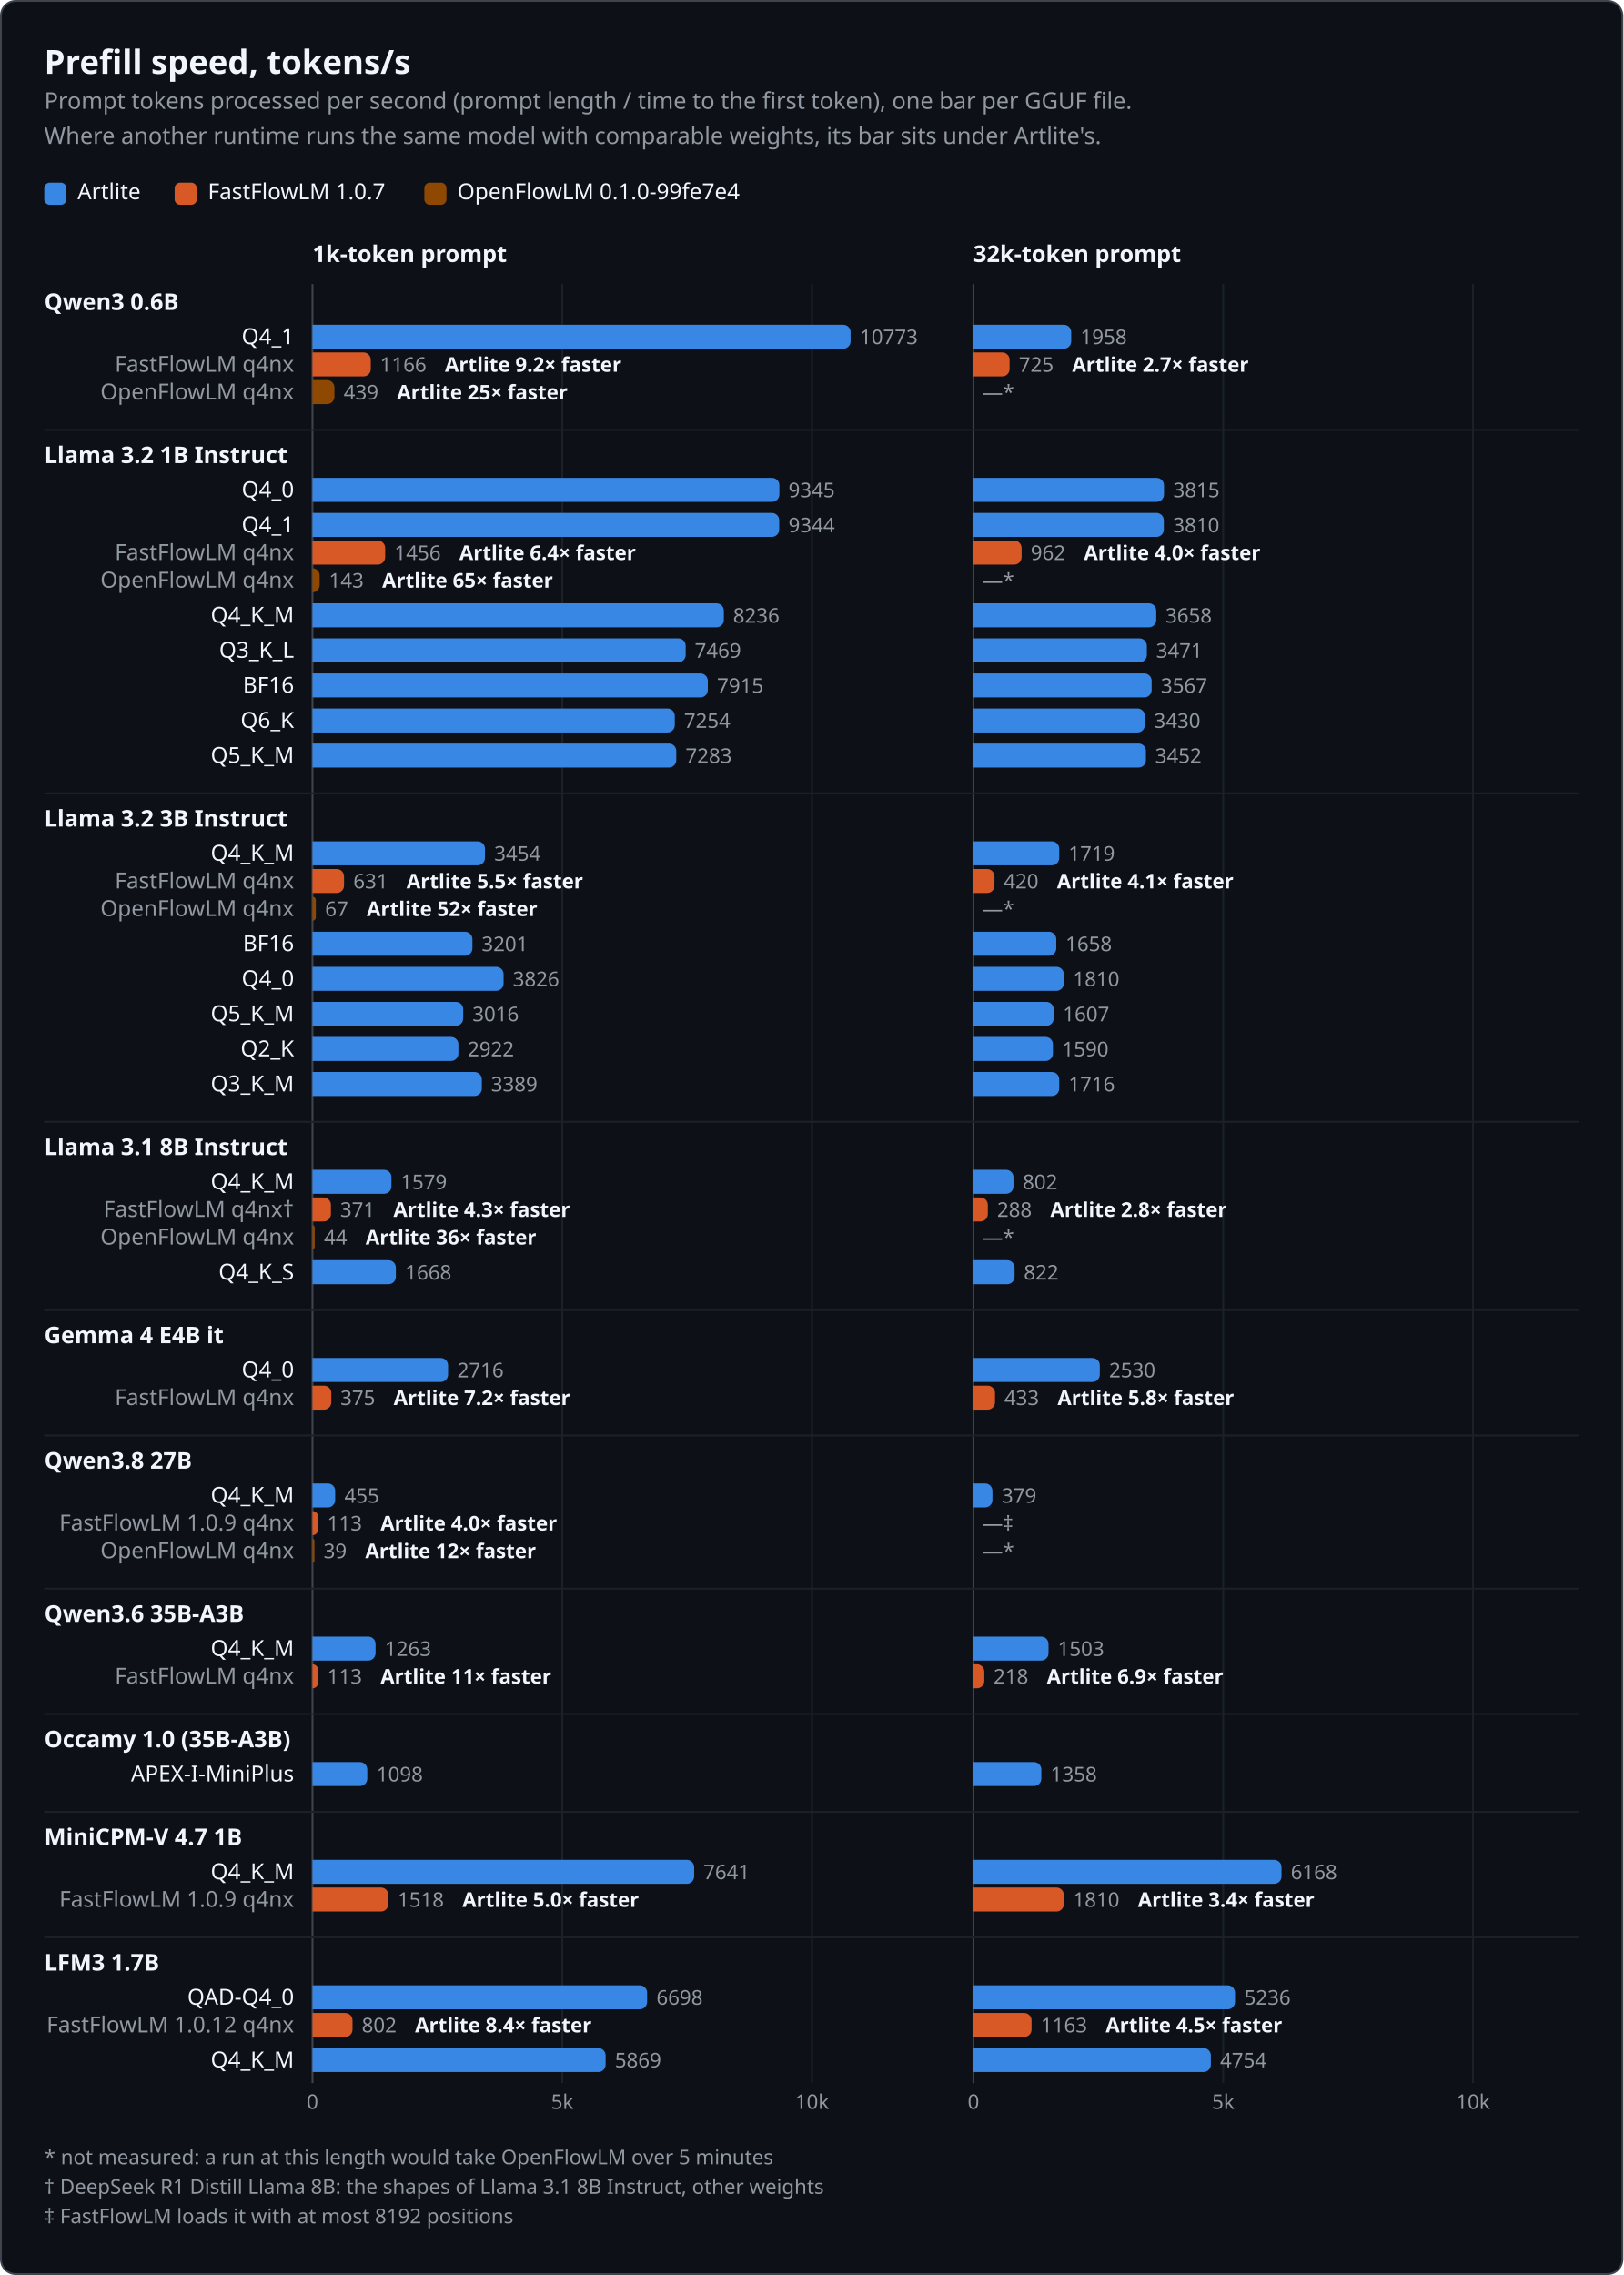
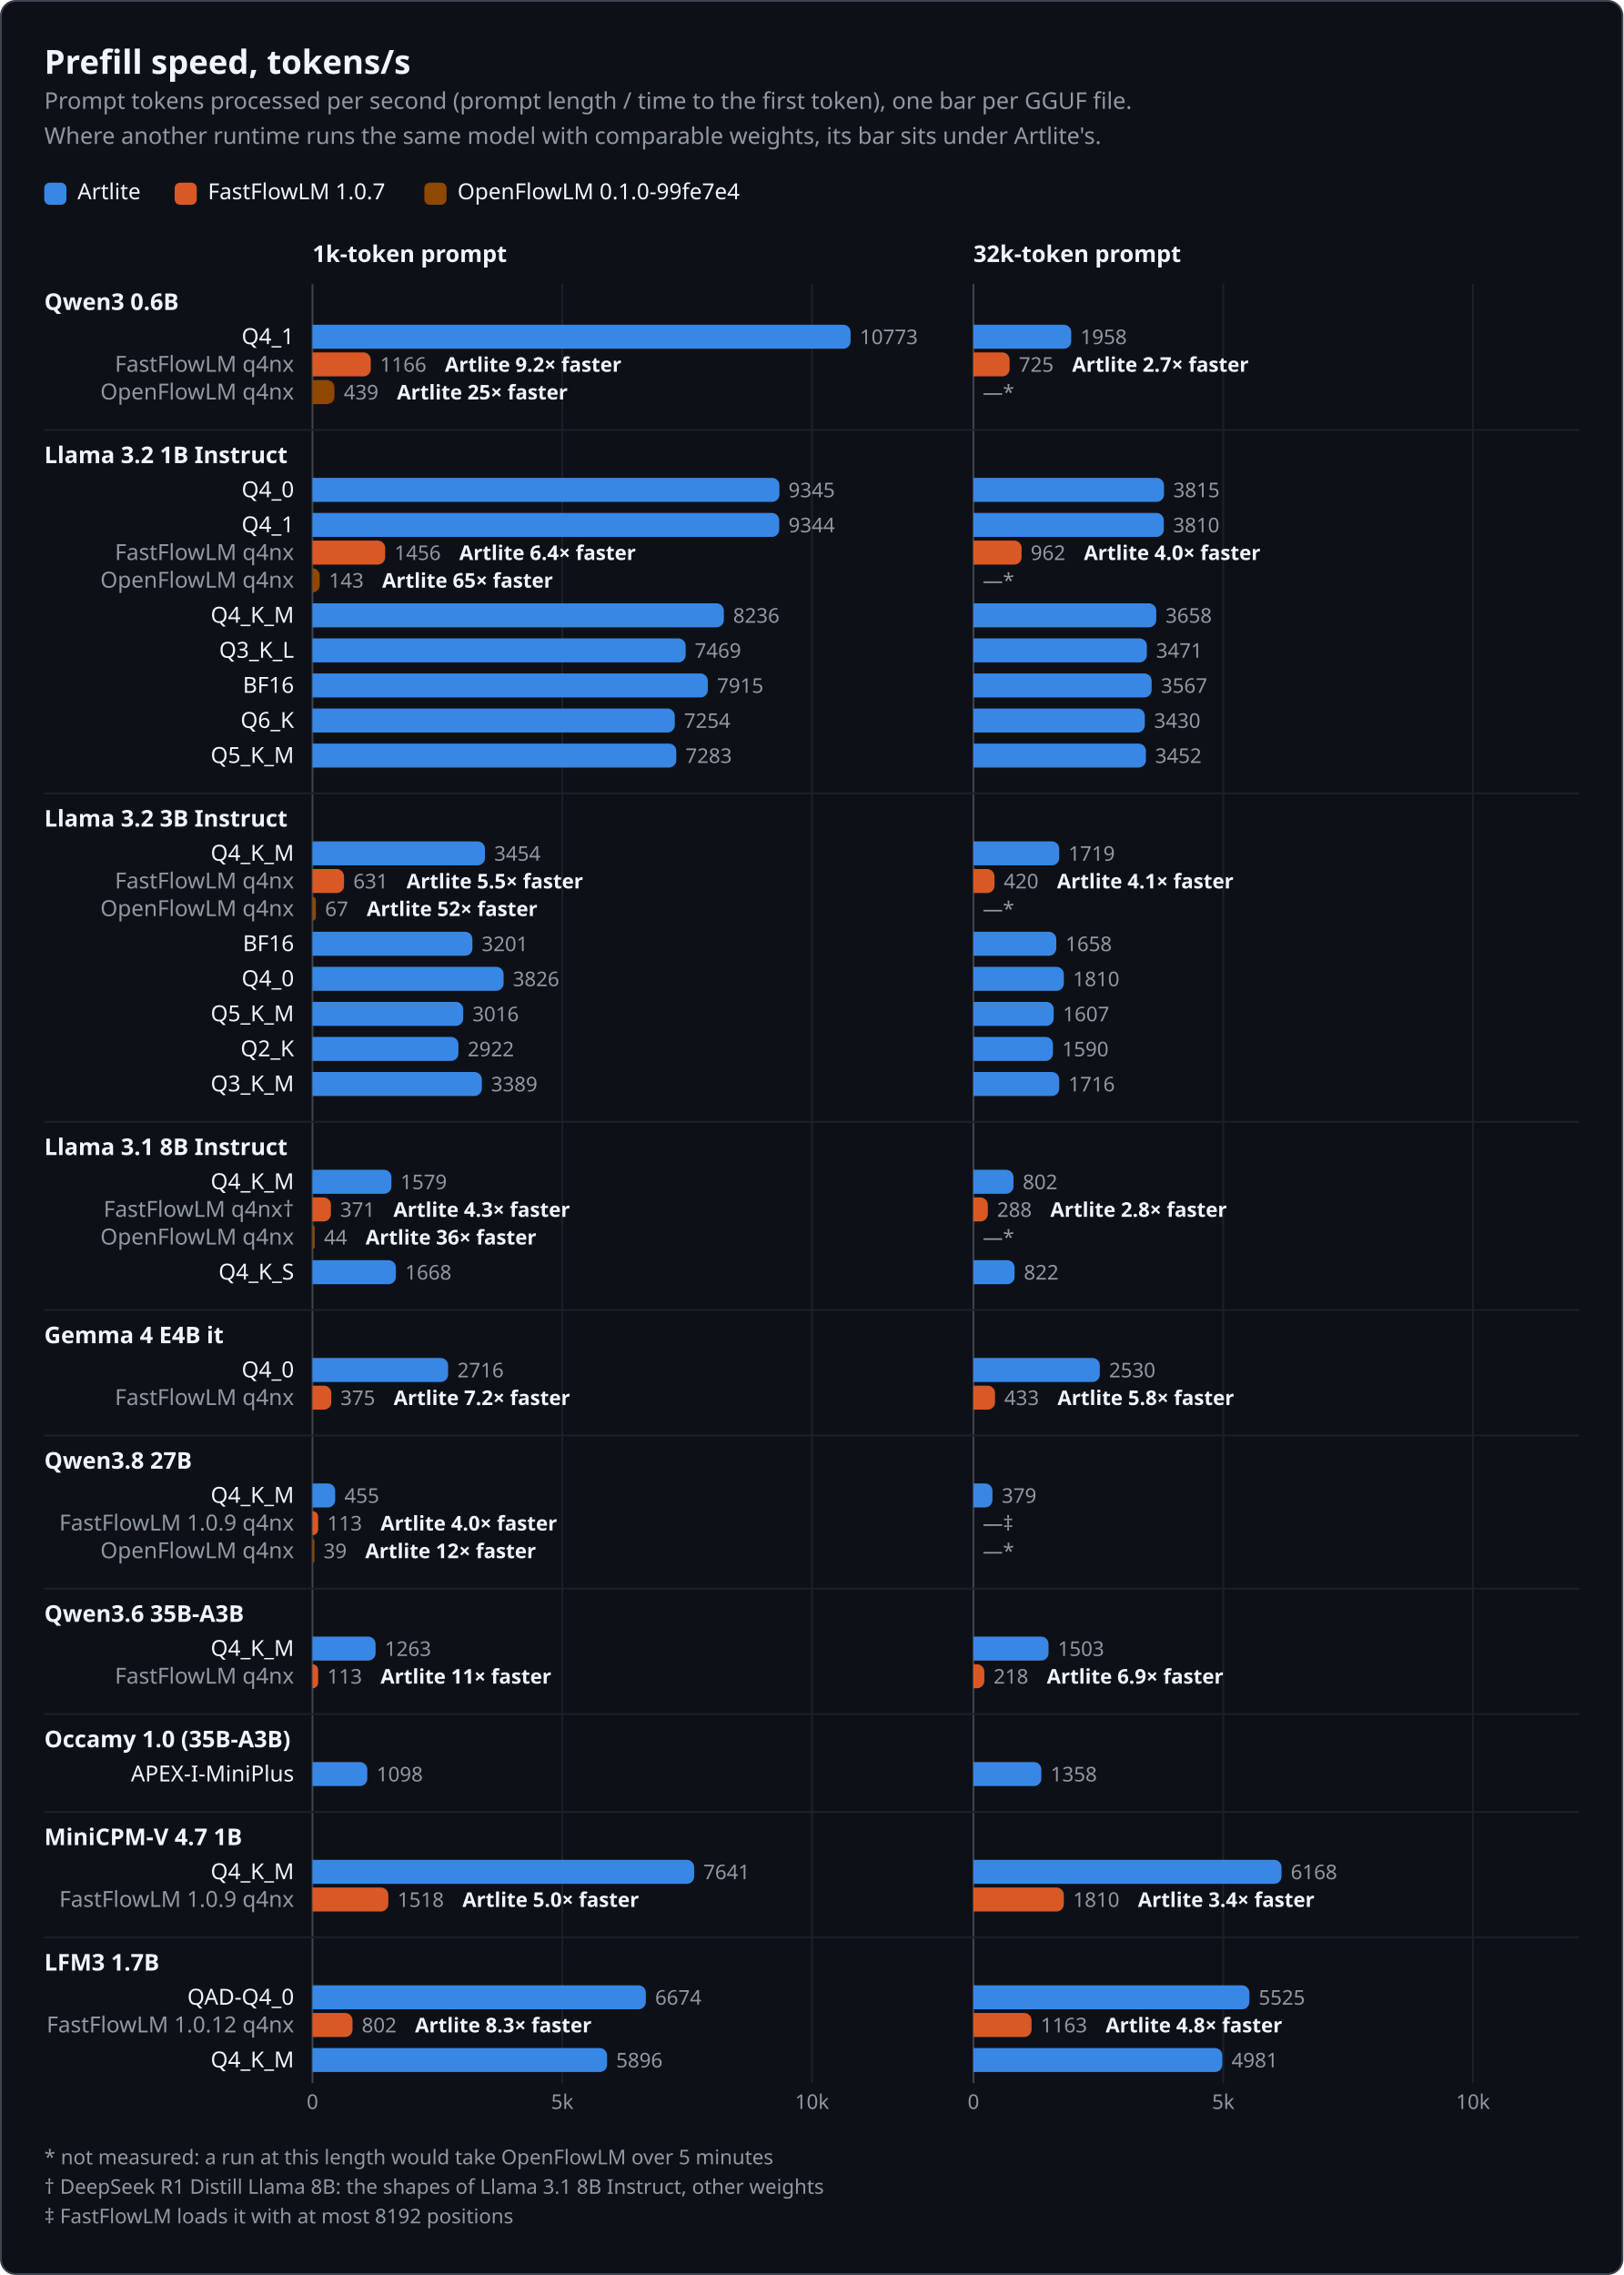
<svg xmlns="http://www.w3.org/2000/svg" width="880" height="1233" viewBox="0 0 880 1233" role="img" aria-labelledby="t d">
  <style>text{font-family:-apple-system, BlinkMacSystemFont, "Segoe UI", "Noto Sans", Helvetica, Arial, sans-serif;font-size:11px;fill:#9198a1;font-variant-numeric:tabular-nums}.title{font-size:18px;font-weight:600;fill:#f0f6fc}.sub{font-size:12.5px}.h{font-size:12.5px;font-weight:600;fill:#f0f6fc}.lbl{font-size:12px;fill:#f0f6fc}.lbl2{font-size:12px}.strong{font-weight:600;fill:#f0f6fc}.muted{fill:#6e7681}.small{font-size:10px}.halo{paint-order:stroke;stroke:#0d1117;stroke-width:3px;stroke-linejoin:round}.grid{stroke:#1b2129}.axis{stroke:#3d444d}.guide{stroke:#2d333b}.bracket{stroke:#9198a1;fill:none}.ft{fill:#1c5cab}.detail{font-size:12px;font-weight:400;fill:#9198a1}.tile{fill:#1b2129;stroke:#9198a1;stroke-width:1}.cut{stroke:#9198a1;stroke-width:.75;fill:none}.f0{fill:#3987e5}.l0{stroke:#3987e5;stroke-width:2;fill:none;stroke-linejoin:round;stroke-linecap:round}.d0{fill:#3987e5;stroke:#0d1117;stroke-width:1.5}.b0{fill:#3987e5;fill-opacity:.16}.f1{fill:#d95926}.l1{stroke:#d95926;stroke-width:2;fill:none;stroke-linejoin:round;stroke-linecap:round}.d1{fill:#d95926;stroke:#0d1117;stroke-width:1.5}.b1{fill:#d95926;fill-opacity:.16}.f2{fill:#199e70}.l2{stroke:#199e70;stroke-width:2;fill:none;stroke-linejoin:round;stroke-linecap:round}.d2{fill:#199e70;stroke:#0d1117;stroke-width:1.5}.b2{fill:#199e70;fill-opacity:.16}.f3{fill:#8f4801}.l3{stroke:#8f4801;stroke-width:2;fill:none;stroke-linejoin:round;stroke-linecap:round}.d3{fill:#8f4801;stroke:#0d1117;stroke-width:1.5}.b3{fill:#8f4801;fill-opacity:.16}</style>
  <rect x="0.5" y="0.5" width="879" height="1232" rx="8" fill="#0d1117" stroke="#3d444d" />
  <text x="24.0" y="40.0" class="title">Prefill speed, tokens/s</text>
  <text x="24.0" y="59.0" class="sub">Prompt tokens processed per second (prompt length / time to the first token), one bar per GGUF file.</text>
  <text x="24.0" y="78.0" class="sub">Where another runtime runs the same model with comparable weights, its bar sits under Artlite's.</text>
  <rect x="24" y="99" width="12" height="12" rx="3" class="f0" />
  <text x="42.0" y="108.0" class="lbl">Artlite</text>
  <rect x="94.672" y="99" width="12" height="12" rx="3" class="f1" />
  <text x="112.7" y="108.0" class="lbl">FastFlowLM 1.0.7</text>
  <rect x="230.036" y="99" width="12" height="12" rx="3" class="f3" />
  <text x="248.0" y="108.0" class="lbl">OpenFlowLM 0.1.0-99fe7e4</text>
  <text x="169.4" y="142.0" class="h">1k-token prompt</text>
  <text x="527.7" y="142.0" class="h">32k-token prompt</text>
  <line x1="169.4" y1="154.0" x2="169.4" y2="1129.0" class="axis" />
  <text x="169.4" y="1143.0" text-anchor="middle">0</text>
  <line x1="304.8" y1="154.0" x2="304.8" y2="1129.0" class="grid" />
  <text x="304.8" y="1143.0" text-anchor="middle">5k</text>
  <line x1="440.2" y1="154.0" x2="440.2" y2="1129.0" class="grid" />
  <text x="440.2" y="1143.0" text-anchor="middle">10k</text>
  <line x1="527.7" y1="154.0" x2="527.7" y2="1129.0" class="axis" />
  <text x="527.7" y="1143.0" text-anchor="middle">0</text>
  <line x1="663.1" y1="154.0" x2="663.1" y2="1129.0" class="grid" />
  <text x="663.1" y="1143.0" text-anchor="middle">5k</text>
  <line x1="798.5" y1="154.0" x2="798.5" y2="1129.0" class="grid" />
  <text x="798.5" y="1143.0" text-anchor="middle">10k</text>
  <text x="24" y="168.0" class="h">Qwen3 0.6B</text>
  <text x="159.4" y="186.5" text-anchor="end" class="lbl">Q4_1</text>
  <path d="M169.4,176.0h287.7a4.0,4.0 0 0 1 4.0,4.0v5.0a4.0,4.0 0 0 1 -4.0,4.0h-287.7z" class="f0" />
  <text x="466.1" y="186.5">10773</text>
  <path d="M527.7,176.0h49.0a4.0,4.0 0 0 1 4.0,4.0v5.0a4.0,4.0 0 0 1 -4.0,4.0h-49.0z" class="f0" />
  <text x="585.7" y="186.5">1958</text>
  <text x="159.4" y="201.5" text-anchor="end" class="lbl2">FastFlowLM q4nx</text>
  <path d="M169.4,191.0h27.6a4.0,4.0 0 0 1 4.0,4.0v5.0a4.0,4.0 0 0 1 -4.0,4.0h-27.6z" class="f1" />
  <text x="206.0" y="201.5">1166<tspan dx="10" class="strong">Artlite 9.2× faster</tspan>
  </text>
  <path d="M527.7,191.0h15.6a4.0,4.0 0 0 1 4.0,4.0v5.0a4.0,4.0 0 0 1 -4.0,4.0h-15.6z" class="f1" />
  <text x="552.3" y="201.5">725<tspan dx="10" class="strong">Artlite 2.7× faster</tspan>
  </text>
  <text x="159.4" y="216.5" text-anchor="end" class="lbl2">OpenFlowLM q4nx</text>
  <path d="M169.4,206.0h7.9a4.0,4.0 0 0 1 4.0,4.0v5.0a4.0,4.0 0 0 1 -4.0,4.0h-7.9z" class="f3" />
  <text x="186.3" y="216.5">439<tspan dx="10" class="strong">Artlite 25× faster</tspan>
  </text>
  <text x="532.7" y="216.5">—*</text>
  <line x1="24" y1="233.0" x2="856" y2="233.0" class="grid" />
  <text x="24" y="251.0" class="h">Llama 3.2 1B Instruct</text>
  <text x="159.4" y="269.5" text-anchor="end" class="lbl">Q4_0</text>
  <path d="M169.4,259.0h249.1a4.0,4.0 0 0 1 4.0,4.0v5.0a4.0,4.0 0 0 1 -4.0,4.0h-249.1z" class="f0" />
  <text x="427.4" y="269.5">9345</text>
  <path d="M527.7,259.0h99.3a4.0,4.0 0 0 1 4.0,4.0v5.0a4.0,4.0 0 0 1 -4.0,4.0h-99.3z" class="f0" />
  <text x="636.0" y="269.5">3815</text>
  <text x="159.4" y="288.5" text-anchor="end" class="lbl">Q4_1</text>
  <path d="M169.4,278.0h249.0a4.0,4.0 0 0 1 4.0,4.0v5.0a4.0,4.0 0 0 1 -4.0,4.0h-249.0z" class="f0" />
  <text x="427.4" y="288.5">9344</text>
  <path d="M527.7,278.0h99.2a4.0,4.0 0 0 1 4.0,4.0v5.0a4.0,4.0 0 0 1 -4.0,4.0h-99.2z" class="f0" />
  <text x="635.9" y="288.5">3810</text>
  <text x="159.4" y="303.5" text-anchor="end" class="lbl2">FastFlowLM q4nx</text>
  <path d="M169.4,293.0h35.4a4.0,4.0 0 0 1 4.0,4.0v5.0a4.0,4.0 0 0 1 -4.0,4.0h-35.4z" class="f1" />
  <text x="213.8" y="303.5">1456<tspan dx="10" class="strong">Artlite 6.4× faster</tspan>
  </text>
  <path d="M527.7,293.0h22.1a4.0,4.0 0 0 1 4.0,4.0v5.0a4.0,4.0 0 0 1 -4.0,4.0h-22.1z" class="f1" />
  <text x="558.7" y="303.5">962<tspan dx="10" class="strong">Artlite 4.0× faster</tspan>
  </text>
  <text x="159.4" y="318.5" text-anchor="end" class="lbl2">OpenFlowLM q4nx</text>
  <path d="M169.4,308.0h0.0a3.872,3.872 0 0 1 3.872,3.872v5.3a3.872,3.872 0 0 1 -3.872,3.872h0.0z" class="f3" />
  <text x="178.3" y="318.5">143<tspan dx="10" class="strong">Artlite 65× faster</tspan>
  </text>
  <text x="532.7" y="318.5">—*</text>
  <text x="159.4" y="337.5" text-anchor="end" class="lbl">Q4_K_M</text>
  <path d="M169.4,327.0h219.0a4.0,4.0 0 0 1 4.0,4.0v5.0a4.0,4.0 0 0 1 -4.0,4.0h-219.0z" class="f0" />
  <text x="397.4" y="337.5">8236</text>
  <path d="M527.7,327.0h95.1a4.0,4.0 0 0 1 4.0,4.0v5.0a4.0,4.0 0 0 1 -4.0,4.0h-95.1z" class="f0" />
  <text x="631.8" y="337.5">3658</text>
  <text x="159.4" y="356.5" text-anchor="end" class="lbl">Q3_K_L</text>
  <path d="M169.4,346.0h198.3a4.0,4.0 0 0 1 4.0,4.0v5.0a4.0,4.0 0 0 1 -4.0,4.0h-198.3z" class="f0" />
  <text x="376.6" y="356.5">7469</text>
  <path d="M527.7,346.0h90.0a4.0,4.0 0 0 1 4.0,4.0v5.0a4.0,4.0 0 0 1 -4.0,4.0h-90.0z" class="f0" />
  <text x="626.7" y="356.5">3471</text>
  <text x="159.4" y="375.5" text-anchor="end" class="lbl">BF16</text>
  <path d="M169.4,365.0h210.3a4.0,4.0 0 0 1 4.0,4.0v5.0a4.0,4.0 0 0 1 -4.0,4.0h-210.3z" class="f0" />
  <text x="388.7" y="375.5">7915</text>
  <path d="M527.7,365.0h92.6a4.0,4.0 0 0 1 4.0,4.0v5.0a4.0,4.0 0 0 1 -4.0,4.0h-92.6z" class="f0" />
  <text x="629.3" y="375.5">3567</text>
  <text x="159.4" y="394.5" text-anchor="end" class="lbl">Q6_K</text>
  <path d="M169.4,384.0h192.4a4.0,4.0 0 0 1 4.0,4.0v5.0a4.0,4.0 0 0 1 -4.0,4.0h-192.4z" class="f0" />
  <text x="370.8" y="394.5">7254</text>
  <path d="M527.7,384.0h88.9a4.0,4.0 0 0 1 4.0,4.0v5.0a4.0,4.0 0 0 1 -4.0,4.0h-88.9z" class="f0" />
  <text x="625.6" y="394.5">3430</text>
  <text x="159.4" y="413.5" text-anchor="end" class="lbl">Q5_K_M</text>
  <path d="M169.4,403.0h193.2a4.0,4.0 0 0 1 4.0,4.0v5.0a4.0,4.0 0 0 1 -4.0,4.0h-193.2z" class="f0" />
  <text x="371.6" y="413.5">7283</text>
  <path d="M527.7,403.0h89.5a4.0,4.0 0 0 1 4.0,4.0v5.0a4.0,4.0 0 0 1 -4.0,4.0h-89.5z" class="f0" />
  <text x="626.2" y="413.5">3452</text>
  <line x1="24" y1="430.0" x2="856" y2="430.0" class="grid" />
  <text x="24" y="448.0" class="h">Llama 3.2 3B Instruct</text>
  <text x="159.4" y="466.5" text-anchor="end" class="lbl">Q4_K_M</text>
  <path d="M169.4,456.0h89.5a4.0,4.0 0 0 1 4.0,4.0v5.0a4.0,4.0 0 0 1 -4.0,4.0h-89.5z" class="f0" />
  <text x="267.9" y="466.5">3454</text>
  <path d="M527.7,456.0h42.5a4.0,4.0 0 0 1 4.0,4.0v5.0a4.0,4.0 0 0 1 -4.0,4.0h-42.5z" class="f0" />
  <text x="579.2" y="466.5">1719</text>
  <text x="159.4" y="481.5" text-anchor="end" class="lbl2">FastFlowLM q4nx</text>
  <path d="M169.4,471.0h13.1a4.0,4.0 0 0 1 4.0,4.0v5.0a4.0,4.0 0 0 1 -4.0,4.0h-13.1z" class="f1" />
  <text x="191.5" y="481.5">631<tspan dx="10" class="strong">Artlite 5.5× faster</tspan>
  </text>
  <path d="M527.7,471.0h7.4a4.0,4.0 0 0 1 4.0,4.0v5.0a4.0,4.0 0 0 1 -4.0,4.0h-7.4z" class="f1" />
  <text x="544.1" y="481.5">420<tspan dx="10" class="strong">Artlite 4.1× faster</tspan>
  </text>
  <text x="159.4" y="496.5" text-anchor="end" class="lbl2">OpenFlowLM q4nx</text>
  <path d="M169.4,486.0h0.0a1.814,1.814 0 0 1 1.814,1.814v9.4a1.814,1.814 0 0 1 -1.814,1.814h0.0z" class="f3" />
  <text x="176.2" y="496.5">67<tspan dx="10" class="strong">Artlite 52× faster</tspan>
  </text>
  <text x="532.7" y="496.5">—*</text>
  <text x="159.4" y="515.5" text-anchor="end" class="lbl">BF16</text>
  <path d="M169.4,505.0h82.7a4.0,4.0 0 0 1 4.0,4.0v5.0a4.0,4.0 0 0 1 -4.0,4.0h-82.7z" class="f0" />
  <text x="261.1" y="515.5">3201</text>
  <path d="M527.7,505.0h40.9a4.0,4.0 0 0 1 4.0,4.0v5.0a4.0,4.0 0 0 1 -4.0,4.0h-40.9z" class="f0" />
  <text x="577.6" y="515.5">1658</text>
  <text x="159.4" y="534.5" text-anchor="end" class="lbl">Q4_0</text>
  <path d="M169.4,524.0h99.6a4.0,4.0 0 0 1 4.0,4.0v5.0a4.0,4.0 0 0 1 -4.0,4.0h-99.6z" class="f0" />
  <text x="278.0" y="534.5">3826</text>
  <path d="M527.7,524.0h45.0a4.0,4.0 0 0 1 4.0,4.0v5.0a4.0,4.0 0 0 1 -4.0,4.0h-45.0z" class="f0" />
  <text x="581.7" y="534.5">1810</text>
  <text x="159.4" y="553.5" text-anchor="end" class="lbl">Q5_K_M</text>
  <path d="M169.4,543.0h77.7a4.0,4.0 0 0 1 4.0,4.0v5.0a4.0,4.0 0 0 1 -4.0,4.0h-77.7z" class="f0" />
  <text x="256.1" y="553.5">3016</text>
  <path d="M527.7,543.0h39.5a4.0,4.0 0 0 1 4.0,4.0v5.0a4.0,4.0 0 0 1 -4.0,4.0h-39.5z" class="f0" />
  <text x="576.2" y="553.5">1607</text>
  <text x="159.4" y="572.5" text-anchor="end" class="lbl">Q2_K</text>
  <path d="M169.4,562.0h75.1a4.0,4.0 0 0 1 4.0,4.0v5.0a4.0,4.0 0 0 1 -4.0,4.0h-75.1z" class="f0" />
  <text x="253.5" y="572.5">2922</text>
  <path d="M527.7,562.0h39.1a4.0,4.0 0 0 1 4.0,4.0v5.0a4.0,4.0 0 0 1 -4.0,4.0h-39.1z" class="f0" />
  <text x="575.8" y="572.5">1590</text>
  <text x="159.4" y="591.5" text-anchor="end" class="lbl">Q3_K_M</text>
  <path d="M169.4,581.0h87.8a4.0,4.0 0 0 1 4.0,4.0v5.0a4.0,4.0 0 0 1 -4.0,4.0h-87.8z" class="f0" />
  <text x="266.2" y="591.5">3389</text>
  <path d="M527.7,581.0h42.5a4.0,4.0 0 0 1 4.0,4.0v5.0a4.0,4.0 0 0 1 -4.0,4.0h-42.5z" class="f0" />
  <text x="579.2" y="591.5">1716</text>
  <line x1="24" y1="608.0" x2="856" y2="608.0" class="grid" />
  <text x="24" y="626.0" class="h">Llama 3.1 8B Instruct</text>
  <text x="159.4" y="644.5" text-anchor="end" class="lbl">Q4_K_M</text>
  <path d="M169.4,634.0h38.8a4.0,4.0 0 0 1 4.0,4.0v5.0a4.0,4.0 0 0 1 -4.0,4.0h-38.8z" class="f0" />
  <text x="217.1" y="644.5">1579</text>
  <path d="M527.7,634.0h17.7a4.0,4.0 0 0 1 4.0,4.0v5.0a4.0,4.0 0 0 1 -4.0,4.0h-17.7z" class="f0" />
  <text x="554.4" y="644.5">802</text>
  <text x="159.4" y="659.5" text-anchor="end" class="lbl2">FastFlowLM q4nx†</text>
  <path d="M169.4,649.0h6.0a4.0,4.0 0 0 1 4.0,4.0v5.0a4.0,4.0 0 0 1 -4.0,4.0h-6.0z" class="f1" />
  <text x="184.4" y="659.5">371<tspan dx="10" class="strong">Artlite 4.3× faster</tspan>
  </text>
  <path d="M527.7,649.0h3.8a4.0,4.0 0 0 1 4.0,4.0v5.0a4.0,4.0 0 0 1 -4.0,4.0h-3.8z" class="f1" />
  <text x="540.5" y="659.5">288<tspan dx="10" class="strong">Artlite 2.8× faster</tspan>
  </text>
  <text x="159.4" y="674.5" text-anchor="end" class="lbl2">OpenFlowLM q4nx</text>
  <path d="M169.4,664.0h0.0a1.191,1.191 0 0 1 1.191,1.191v10.6a1.191,1.191 0 0 1 -1.191,1.191h0.0z" class="f3" />
  <text x="175.6" y="674.5">44<tspan dx="10" class="strong">Artlite 36× faster</tspan>
  </text>
  <text x="532.7" y="674.5">—*</text>
  <text x="159.4" y="693.5" text-anchor="end" class="lbl">Q4_K_S</text>
  <path d="M169.4,683.0h41.2a4.0,4.0 0 0 1 4.0,4.0v5.0a4.0,4.0 0 0 1 -4.0,4.0h-41.2z" class="f0" />
  <text x="219.6" y="693.5">1668</text>
  <path d="M527.7,683.0h18.3a4.0,4.0 0 0 1 4.0,4.0v5.0a4.0,4.0 0 0 1 -4.0,4.0h-18.3z" class="f0" />
  <text x="555.0" y="693.5">822</text>
  <line x1="24" y1="710.0" x2="856" y2="710.0" class="grid" />
  <text x="24" y="728.0" class="h">Gemma 4 E4B it</text>
  <text x="159.4" y="746.5" text-anchor="end" class="lbl">Q4_0</text>
  <path d="M169.4,736.0h69.5a4.0,4.0 0 0 1 4.0,4.0v5.0a4.0,4.0 0 0 1 -4.0,4.0h-69.5z" class="f0" />
  <text x="247.9" y="746.5">2716</text>
  <path d="M527.7,736.0h64.5a4.0,4.0 0 0 1 4.0,4.0v5.0a4.0,4.0 0 0 1 -4.0,4.0h-64.5z" class="f0" />
  <text x="601.2" y="746.5">2530</text>
  <text x="159.4" y="761.5" text-anchor="end" class="lbl2">FastFlowLM q4nx</text>
  <path d="M169.4,751.0h6.2a4.0,4.0 0 0 1 4.0,4.0v5.0a4.0,4.0 0 0 1 -4.0,4.0h-6.2z" class="f1" />
  <text x="184.5" y="761.5">375<tspan dx="10" class="strong">Artlite 7.2× faster</tspan>
  </text>
  <path d="M527.7,751.0h7.7a4.0,4.0 0 0 1 4.0,4.0v5.0a4.0,4.0 0 0 1 -4.0,4.0h-7.7z" class="f1" />
  <text x="544.4" y="761.5">433<tspan dx="10" class="strong">Artlite 5.8× faster</tspan>
  </text>
  <line x1="24" y1="778.0" x2="856" y2="778.0" class="grid" />
  <text x="24" y="796.0" class="h">Qwen3.8 27B</text>
  <text x="159.4" y="814.5" text-anchor="end" class="lbl">Q4_K_M</text>
  <path d="M169.4,804.0h8.3a4.0,4.0 0 0 1 4.0,4.0v5.0a4.0,4.0 0 0 1 -4.0,4.0h-8.3z" class="f0" />
  <text x="186.7" y="814.5">455</text>
  <path d="M527.7,804.0h6.3a4.0,4.0 0 0 1 4.0,4.0v5.0a4.0,4.0 0 0 1 -4.0,4.0h-6.3z" class="f0" />
  <text x="543.0" y="814.5">379</text>
  <text x="159.4" y="829.5" text-anchor="end" class="lbl2">FastFlowLM 1.0.9 q4nx</text>
  <path d="M169.4,819.0h0.0a3.06,3.06 0 0 1 3.06,3.06v6.9a3.06,3.06 0 0 1 -3.06,3.06h0.0z" class="f1" />
  <text x="177.4" y="829.5">113<tspan dx="10" class="strong">Artlite 4.0× faster</tspan>
  </text>
  <text x="532.7" y="829.5">—‡</text>
  <text x="159.4" y="844.5" text-anchor="end" class="lbl2">OpenFlowLM q4nx</text>
  <path d="M169.4,834.0h0.0a1.056,1.056 0 0 1 1.056,1.056v10.9a1.056,1.056 0 0 1 -1.056,1.056h0.0z" class="f3" />
  <text x="175.4" y="844.5">39<tspan dx="10" class="strong">Artlite 12× faster</tspan>
  </text>
  <text x="532.7" y="844.5">—*</text>
  <line x1="24" y1="861.0" x2="856" y2="861.0" class="grid" />
  <text x="24" y="879.0" class="h">Qwen3.6 35B-A3B</text>
  <text x="159.4" y="897.5" text-anchor="end" class="lbl">Q4_K_M</text>
  <path d="M169.4,887.0h30.2a4.0,4.0 0 0 1 4.0,4.0v5.0a4.0,4.0 0 0 1 -4.0,4.0h-30.2z" class="f0" />
  <text x="208.6" y="897.5">1263</text>
  <path d="M527.7,887.0h36.7a4.0,4.0 0 0 1 4.0,4.0v5.0a4.0,4.0 0 0 1 -4.0,4.0h-36.7z" class="f0" />
  <text x="573.4" y="897.5">1503</text>
  <text x="159.4" y="912.5" text-anchor="end" class="lbl2">FastFlowLM q4nx</text>
  <path d="M169.4,902.0h0.0a3.06,3.06 0 0 1 3.06,3.06v6.9a3.06,3.06 0 0 1 -3.06,3.06h0.0z" class="f1" />
  <text x="177.4" y="912.5">113<tspan dx="10" class="strong">Artlite 11× faster</tspan>
  </text>
  <path d="M527.7,902.0h1.9a4.0,4.0 0 0 1 4.0,4.0v5.0a4.0,4.0 0 0 1 -4.0,4.0h-1.9z" class="f1" />
  <text x="538.6" y="912.5">218<tspan dx="10" class="strong">Artlite 6.9× faster</tspan>
  </text>
  <line x1="24" y1="929.0" x2="856" y2="929.0" class="grid" />
  <text x="24" y="947.0" class="h">Occamy 1.0 (35B-A3B)</text>
  <text x="159.4" y="965.5" text-anchor="end" class="lbl">APEX-I-MiniPlus</text>
  <path d="M169.4,955.0h25.7a4.0,4.0 0 0 1 4.0,4.0v5.0a4.0,4.0 0 0 1 -4.0,4.0h-25.7z" class="f0" />
  <text x="204.1" y="965.5">1098</text>
  <path d="M527.7,955.0h32.8a4.0,4.0 0 0 1 4.0,4.0v5.0a4.0,4.0 0 0 1 -4.0,4.0h-32.8z" class="f0" />
  <text x="569.5" y="965.5">1358</text>
  <line x1="24" y1="982.0" x2="856" y2="982.0" class="grid" />
  <text x="24" y="1000.0" class="h">MiniCPM-V 4.7 1B</text>
  <text x="159.4" y="1018.5" text-anchor="end" class="lbl">Q4_K_M</text>
  <path d="M169.4,1008.0h202.9a4.0,4.0 0 0 1 4.0,4.0v5.0a4.0,4.0 0 0 1 -4.0,4.0h-202.9z" class="f0" />
  <text x="381.3" y="1018.5">7641</text>
  <path d="M527.7,1008.0h163.0a4.0,4.0 0 0 1 4.0,4.0v5.0a4.0,4.0 0 0 1 -4.0,4.0h-163.0z" class="f0" />
  <text x="699.7" y="1018.5">6168</text>
  <text x="159.4" y="1033.5" text-anchor="end" class="lbl2">FastFlowLM 1.0.9 q4nx</text>
  <path d="M169.4,1023.0h37.1a4.0,4.0 0 0 1 4.0,4.0v5.0a4.0,4.0 0 0 1 -4.0,4.0h-37.1z" class="f1" />
  <text x="215.5" y="1033.5">1518<tspan dx="10" class="strong">Artlite 5.0× faster</tspan>
  </text>
  <path d="M527.7,1023.0h45.0a4.0,4.0 0 0 1 4.0,4.0v5.0a4.0,4.0 0 0 1 -4.0,4.0h-45.0z" class="f1" />
  <text x="581.7" y="1033.5">1810<tspan dx="10" class="strong">Artlite 3.4× faster</tspan>
  </text>
  <line x1="24" y1="1050.0" x2="856" y2="1050.0" class="grid" />
  <text x="24" y="1068.0" class="h">LFM3 1.7B</text>
  <text x="159.4" y="1086.5" text-anchor="end" class="lbl">QAD-Q4_0</text>
-   <path d="M169.4,1076.0h177.4a4.0,4.0 0 0 1 4.0,4.0v5.0a4.0,4.0 0 0 1 -4.0,4.0h-177.4z" class="f0" />
-   <text x="355.8" y="1086.5">6698</text>
-   <path d="M527.7,1076.0h137.8a4.0,4.0 0 0 1 4.0,4.0v5.0a4.0,4.0 0 0 1 -4.0,4.0h-137.8z" class="f0" />
-   <text x="674.5" y="1086.5">5236</text>
+   <path d="M169.4,1076.0h176.7a4.0,4.0 0 0 1 4.0,4.0v5.0a4.0,4.0 0 0 1 -4.0,4.0h-176.7z" class="f0" />
+   <text x="355.1" y="1086.5">6674</text>
+   <path d="M527.7,1076.0h145.6a4.0,4.0 0 0 1 4.0,4.0v5.0a4.0,4.0 0 0 1 -4.0,4.0h-145.6z" class="f0" />
+   <text x="682.3" y="1086.5">5525</text>
  <text x="159.4" y="1101.5" text-anchor="end" class="lbl2">FastFlowLM 1.0.12 q4nx</text>
  <path d="M169.4,1091.0h17.7a4.0,4.0 0 0 1 4.0,4.0v5.0a4.0,4.0 0 0 1 -4.0,4.0h-17.7z" class="f1" />
-   <text x="196.1" y="1101.5">802<tspan dx="10" class="strong">Artlite 8.4× faster</tspan>
+   <text x="196.1" y="1101.5">802<tspan dx="10" class="strong">Artlite 8.3× faster</tspan>
  </text>
  <path d="M527.7,1091.0h27.5a4.0,4.0 0 0 1 4.0,4.0v5.0a4.0,4.0 0 0 1 -4.0,4.0h-27.5z" class="f1" />
-   <text x="564.2" y="1101.5">1163<tspan dx="10" class="strong">Artlite 4.5× faster</tspan>
+   <text x="564.2" y="1101.5">1163<tspan dx="10" class="strong">Artlite 4.8× faster</tspan>
  </text>
  <text x="159.4" y="1120.5" text-anchor="end" class="lbl">Q4_K_M</text>
-   <path d="M169.4,1110.0h154.9a4.0,4.0 0 0 1 4.0,4.0v5.0a4.0,4.0 0 0 1 -4.0,4.0h-154.9z" class="f0" />
-   <text x="333.3" y="1120.5">5869</text>
-   <path d="M527.7,1110.0h124.7a4.0,4.0 0 0 1 4.0,4.0v5.0a4.0,4.0 0 0 1 -4.0,4.0h-124.7z" class="f0" />
-   <text x="661.4" y="1120.5">4754</text>
+   <path d="M169.4,1110.0h155.7a4.0,4.0 0 0 1 4.0,4.0v5.0a4.0,4.0 0 0 1 -4.0,4.0h-155.7z" class="f0" />
+   <text x="334.0" y="1120.5">5896</text>
+   <path d="M527.7,1110.0h130.9a4.0,4.0 0 0 1 4.0,4.0v5.0a4.0,4.0 0 0 1 -4.0,4.0h-130.9z" class="f0" />
+   <text x="667.6" y="1120.5">4981</text>
  <text x="24.0" y="1173.0">* not measured: a run at this length would take OpenFlowLM over 5 minutes</text>
  <text x="24.0" y="1189.0">† DeepSeek R1 Distill Llama 8B: the shapes of Llama 3.1 8B Instruct, other weights</text>
  <text x="24.0" y="1205.0">‡ FastFlowLM loads it with at most 8192 positions</text>
</svg>
